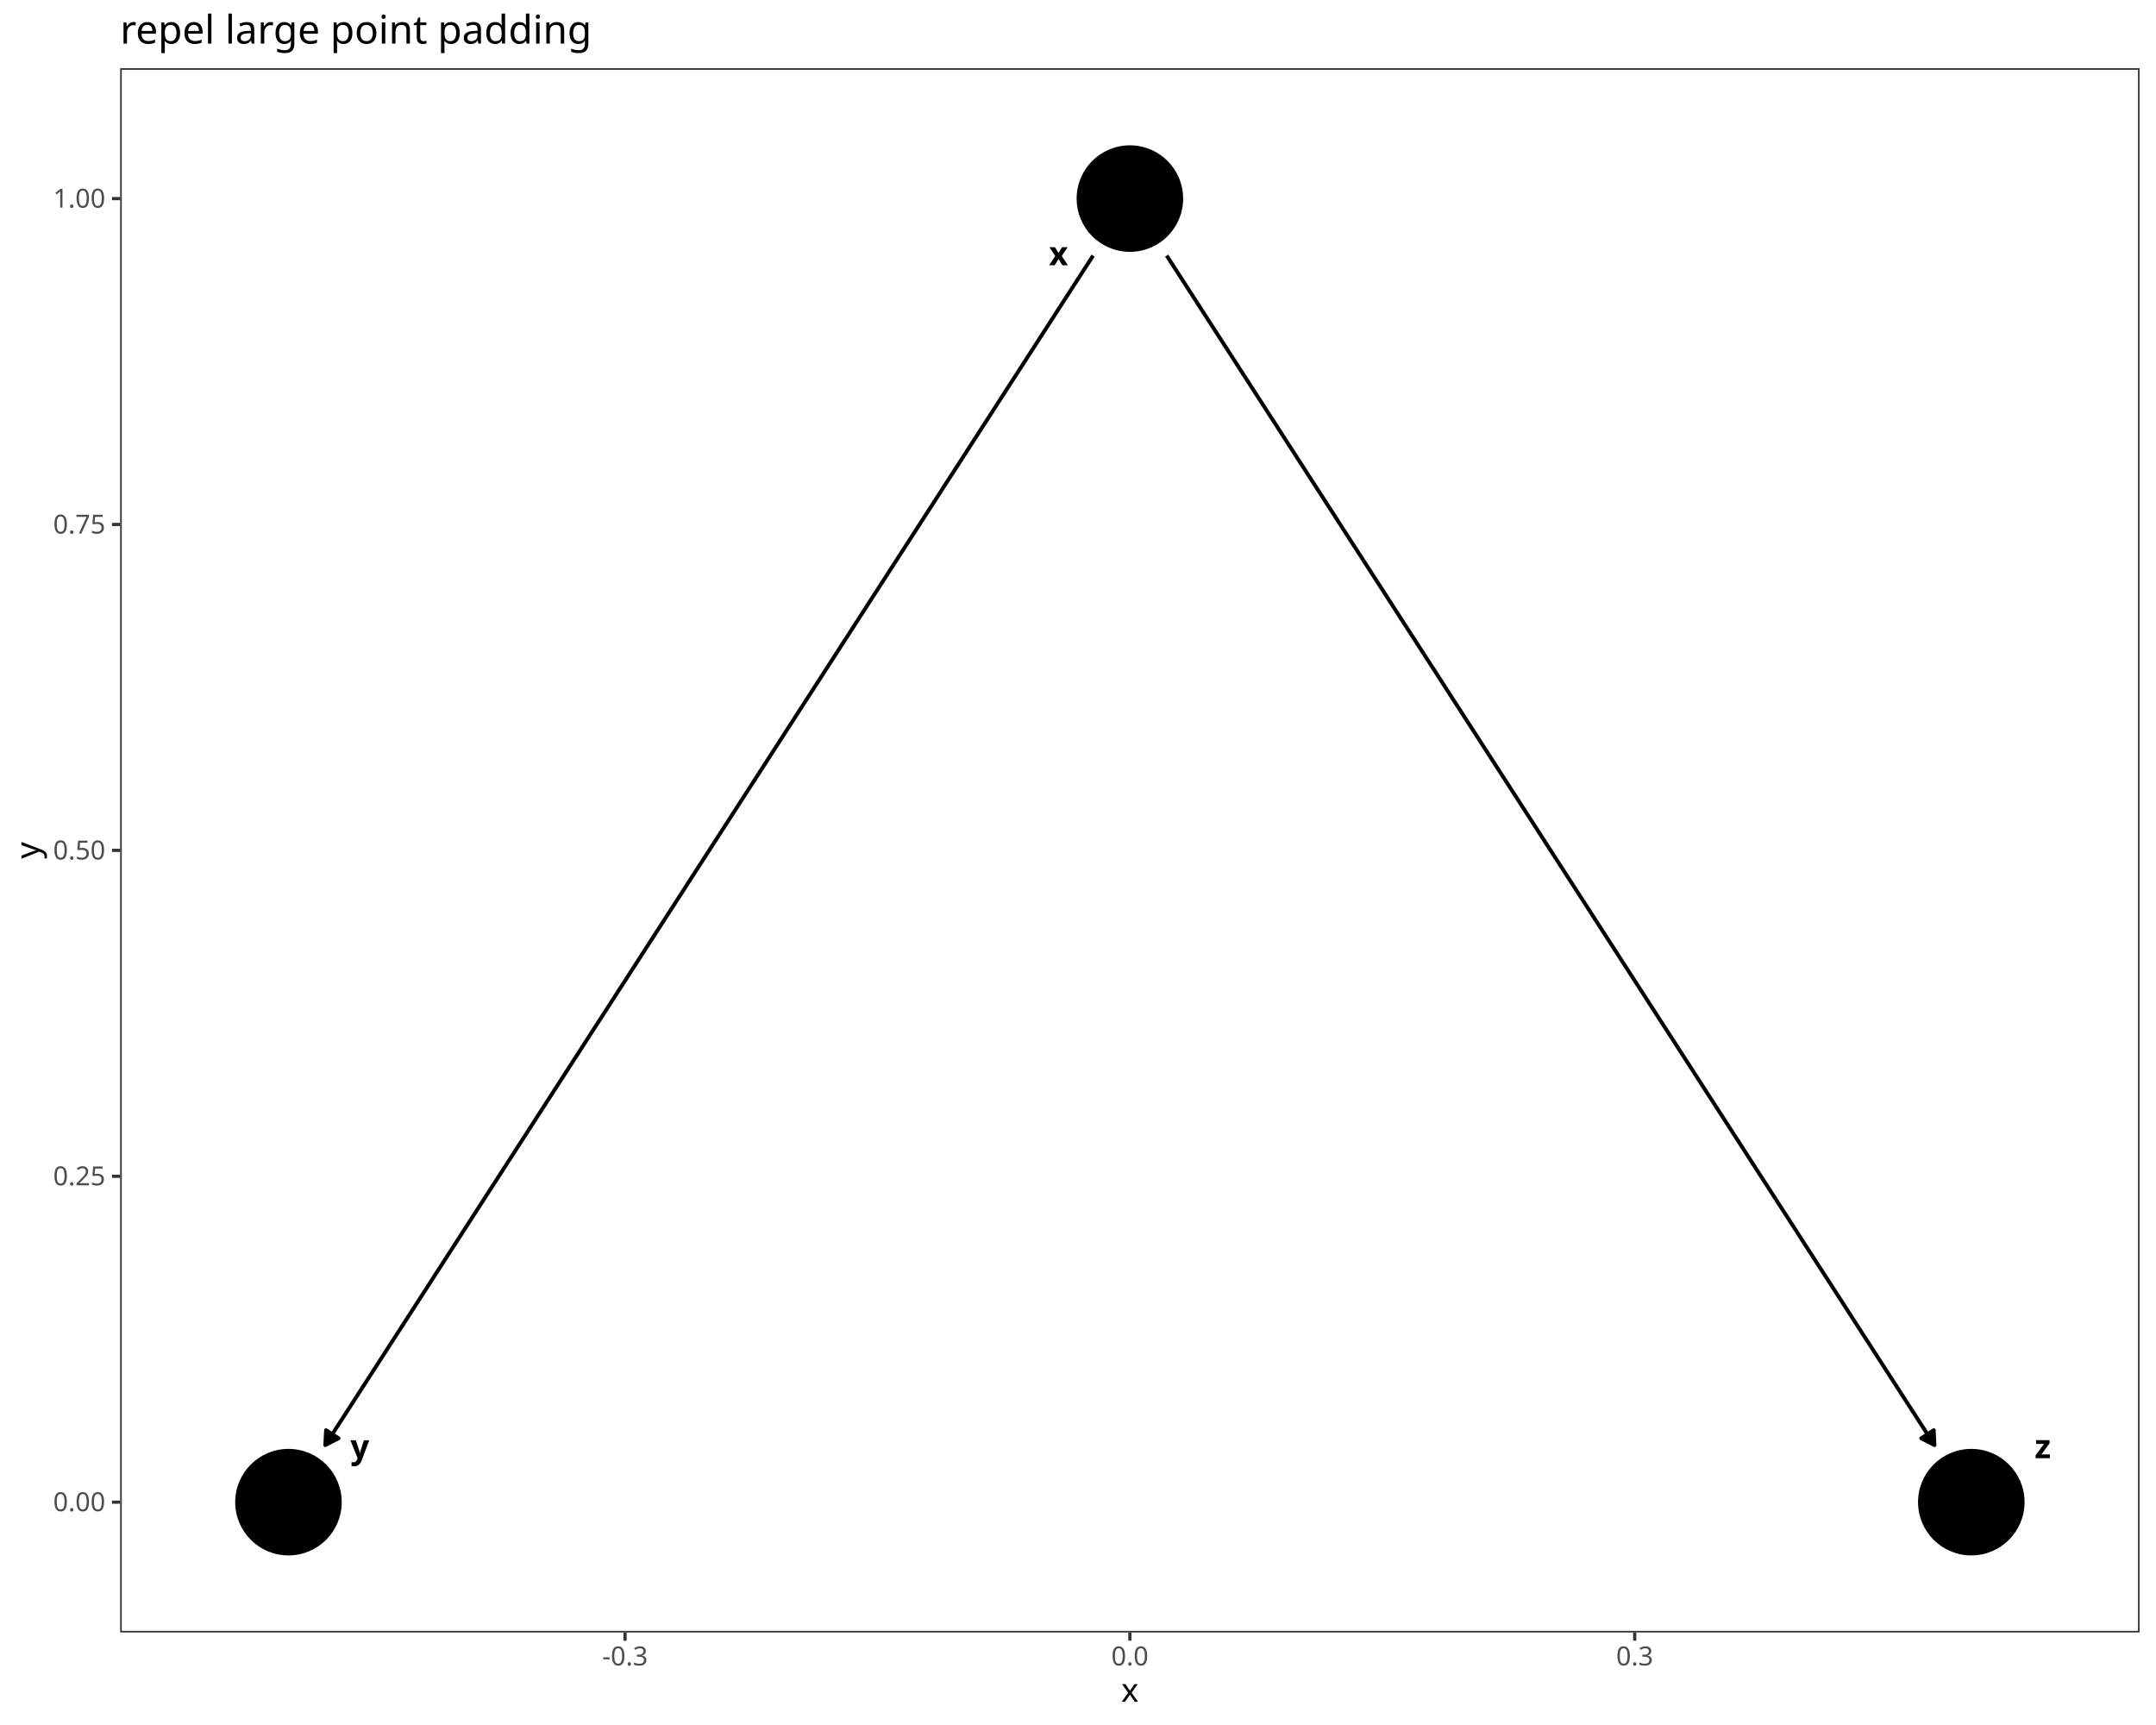
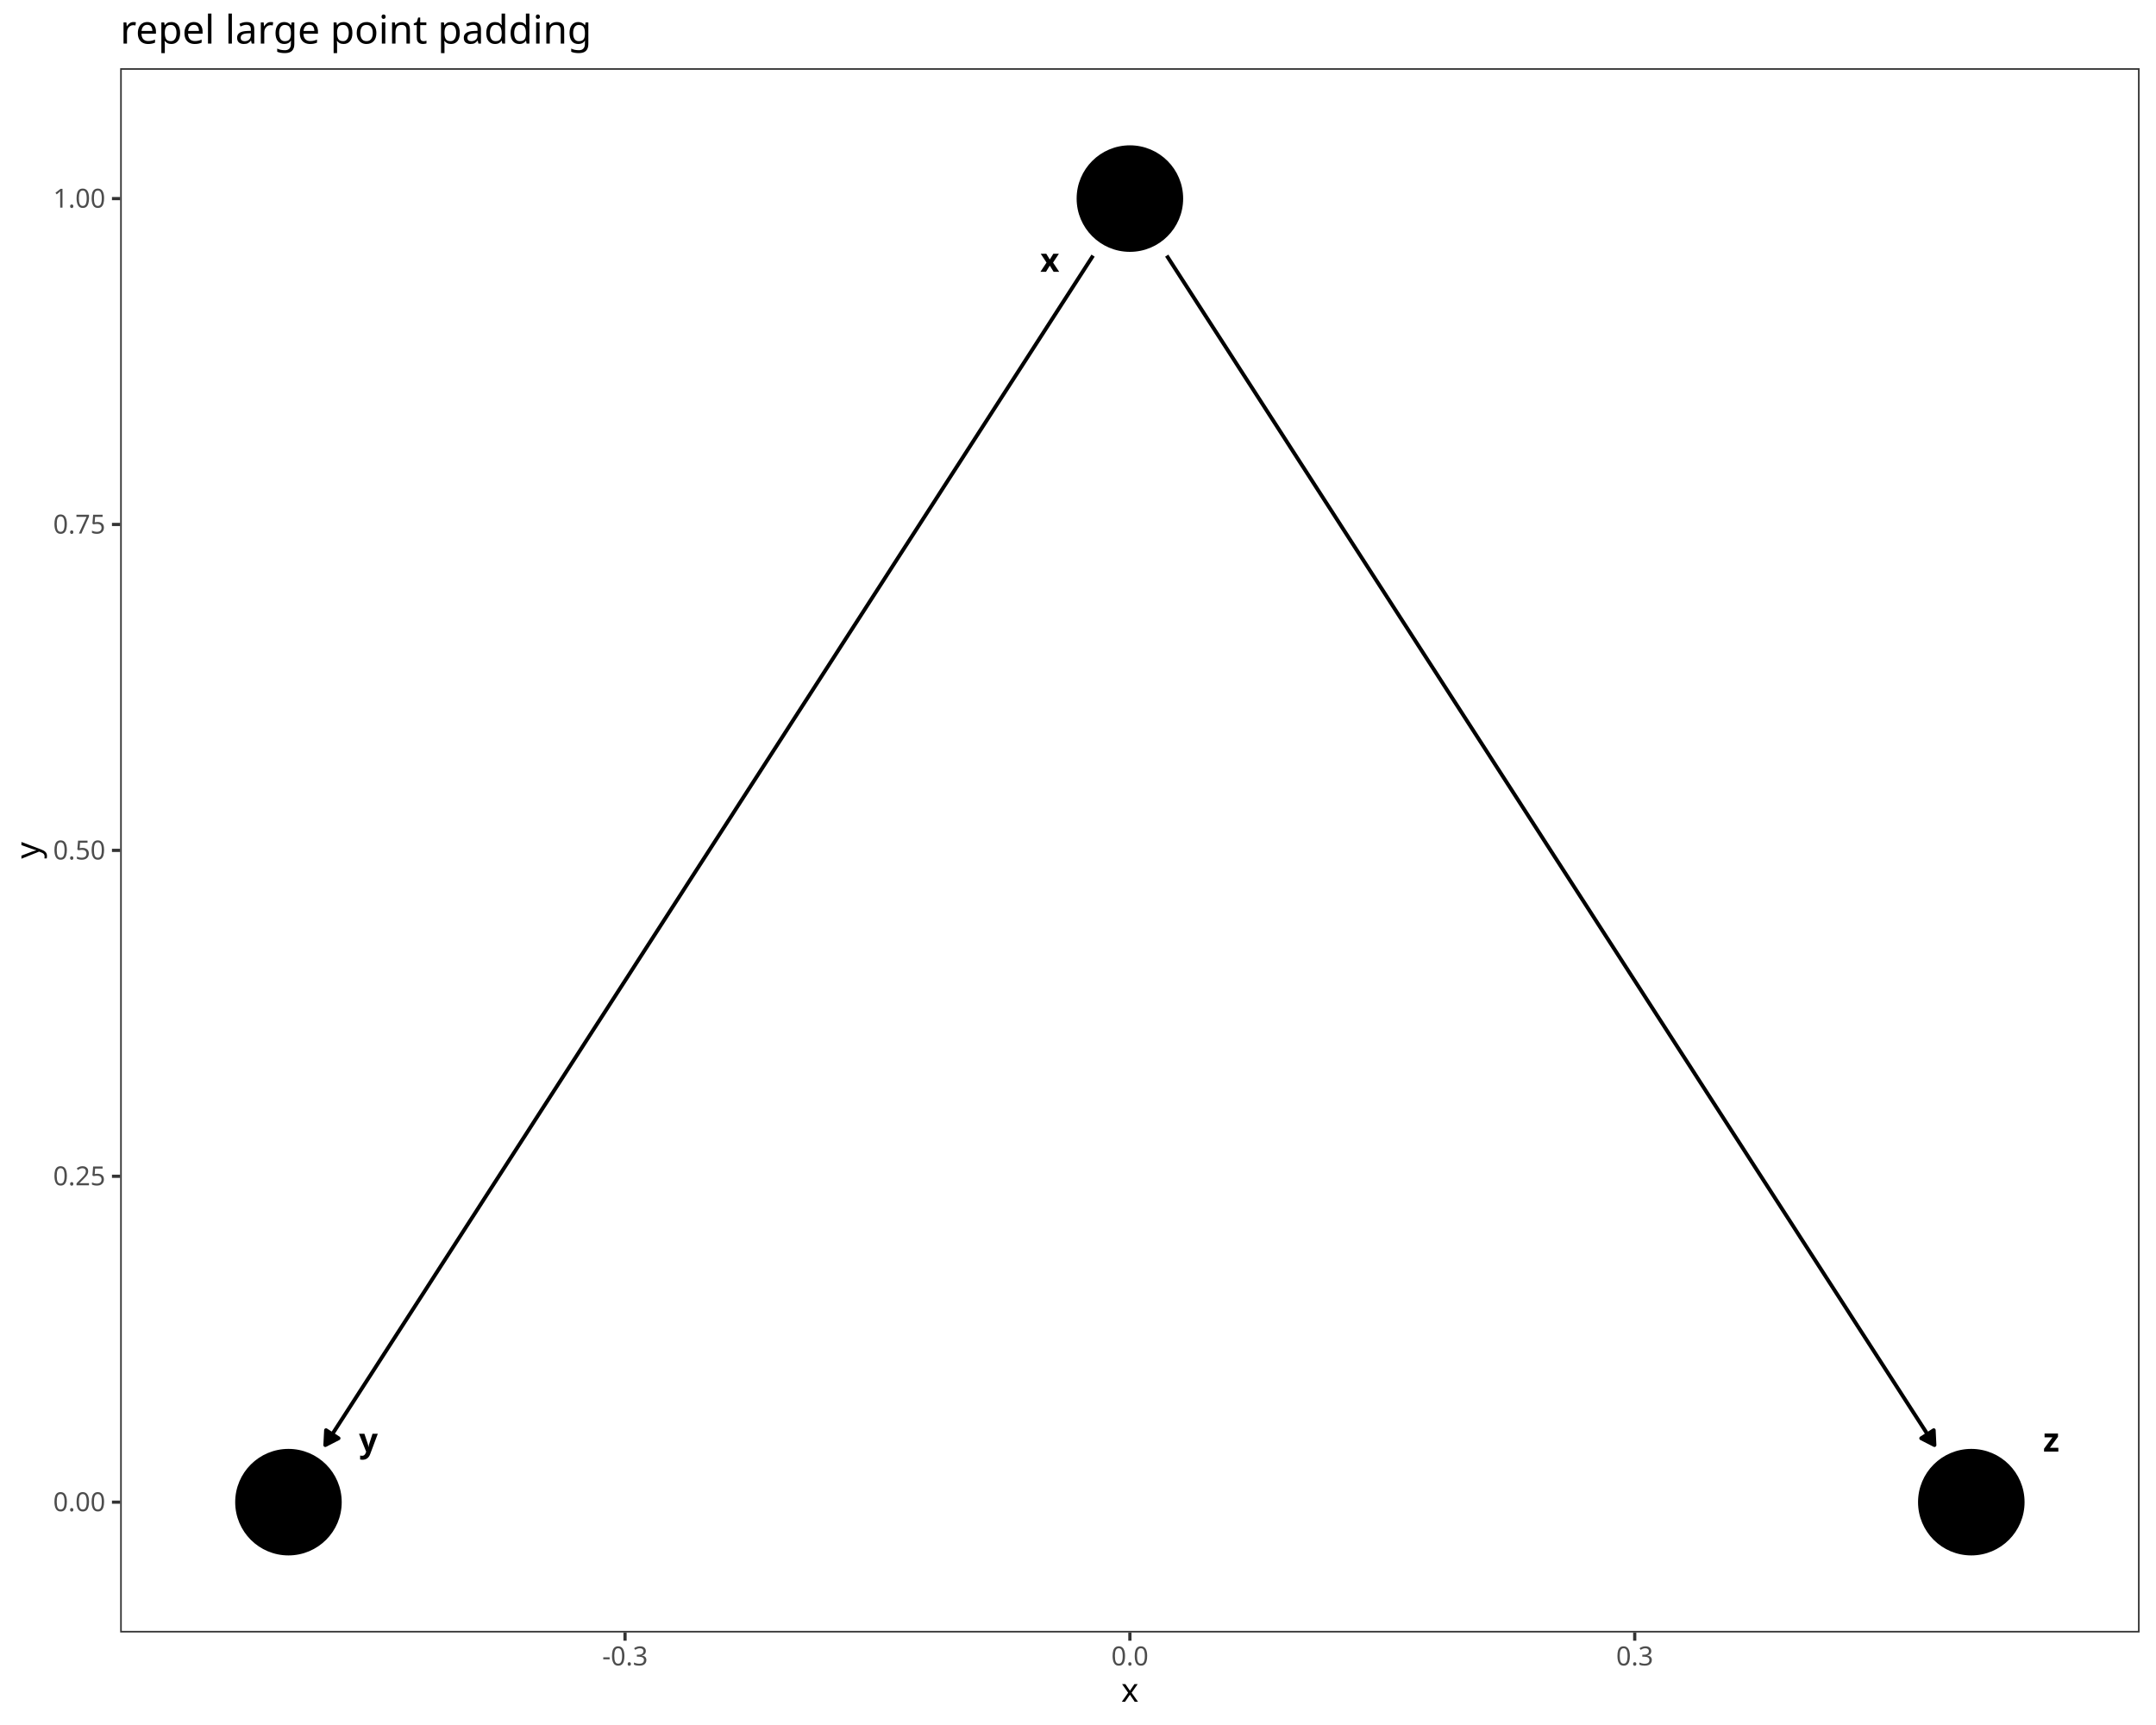
<svg xmlns="http://www.w3.org/2000/svg" class="svglite" data-engine-version="2.0" width="720.00pt" height="576.00pt" viewBox="0 0 720.00 576.00">
  <defs>
    <style type="text/css">
    .svglite line, .svglite polyline, .svglite polygon, .svglite path, .svglite rect, .svglite circle {
      fill: none;
      stroke: #000000;
      stroke-linecap: round;
      stroke-linejoin: round;
      stroke-miterlimit: 10.00;
    }
  </style>
  </defs>
  <rect width="100%" height="100%" style="stroke: none; fill: #FFFFFF;" />
  <defs>
    <clipPath id="cpMC4wMHw3MjAuMDB8MC4wMHw1NzYuMDA=">
      <rect x="0.00" y="0.00" width="720.00" height="576.00" />
    </clipPath>
  </defs>
  <g clip-path="url(#cpMC4wMHw3MjAuMDB8MC4wMHw1NzYuMDA=)">
    <rect x="0.00" y="0.00" width="720.00" height="576.00" style="stroke-width: 1.07; stroke: #FFFFFF; fill: #FFFFFF;" />
  </g>
  <defs>
    <clipPath id="cpNDAuMTN8NzE0LjUyfDIyLjc4fDU0NS4xMQ==">
      <rect x="40.13" y="22.78" width="674.39" height="522.33" />
    </clipPath>
  </defs>
  <g clip-path="url(#cpNDAuMTN8NzE0LjUyfDIyLjc4fDU0NS4xMQ==)">
    <rect x="40.13" y="22.78" width="674.39" height="522.33" style="stroke-width: 1.07; stroke: none; fill: #FFFFFF;" />
    <polyline points="365.03,85.36 363.14,88.29 360.30,92.69 357.46,97.09 354.62,101.48 351.78,105.88 348.94,110.28 346.11,114.67 343.27,119.07 340.43,123.47 337.59,127.86 334.75,132.26 331.91,136.66 329.08,141.05 326.24,145.45 323.40,149.85 320.56,154.25 317.72,158.64 314.88,163.04 312.05,167.44 309.21,171.83 306.37,176.23 303.53,180.63 300.69,185.02 297.85,189.42 295.02,193.82 292.18,198.21 289.34,202.61 286.50,207.01 283.66,211.40 280.82,215.80 277.99,220.20 275.15,224.59 272.31,228.99 269.47,233.39 266.63,237.78 263.79,242.18 260.96,246.58 258.12,250.97 255.28,255.37 252.44,259.77 249.60,264.16 246.76,268.56 243.93,272.96 241.09,277.35 238.25,281.75 235.41,286.15 232.57,290.54 229.73,294.94 226.90,299.34 224.06,303.73 221.22,308.13 218.38,312.53 215.54,316.92 212.70,321.32 209.87,325.72 207.03,330.11 204.19,334.51 201.35,338.91 198.51,343.30 195.67,347.70 192.84,352.10 190.00,356.49 187.16,360.89 184.32,365.29 181.48,369.68 178.64,374.08 175.81,378.48 172.97,382.87 170.13,387.27 167.29,391.67 164.45,396.06 161.61,400.46 158.78,404.86 155.94,409.25 153.10,413.65 150.26,418.05 147.42,422.44 144.58,426.84 141.75,431.24 138.91,435.63 136.07,440.03 133.23,444.43 130.39,448.82 127.55,453.22 124.72,457.62 121.88,462.01 119.04,466.41 116.20,470.81 113.36,475.20 110.52,479.60 108.63,482.53 " style="stroke-width: 1.28; stroke-linecap: butt;" />
    <polygon points="108.88,477.56 108.63,482.53 113.06,480.26 " style="stroke-width: 1.28; stroke-linecap: butt; fill: #000000;" />
    <polyline points="389.63,85.36 391.52,88.29 394.36,92.69 397.20,97.09 400.03,101.48 402.87,105.88 405.71,110.28 408.55,114.67 411.39,119.07 414.22,123.47 417.06,127.86 419.90,132.26 422.74,136.66 425.58,141.05 428.42,145.45 431.25,149.85 434.09,154.25 436.93,158.64 439.77,163.04 442.61,167.44 445.45,171.83 448.28,176.23 451.12,180.63 453.96,185.02 456.80,189.42 459.64,193.82 462.48,198.21 465.31,202.61 468.15,207.01 470.99,211.40 473.83,215.80 476.67,220.20 479.51,224.59 482.34,228.99 485.18,233.39 488.02,237.78 490.86,242.18 493.70,246.58 496.54,250.97 499.37,255.37 502.21,259.77 505.05,264.16 507.89,268.56 510.73,272.96 513.57,277.35 516.40,281.75 519.24,286.15 522.08,290.54 524.92,294.94 527.76,299.34 530.60,303.73 533.43,308.13 536.27,312.53 539.11,316.92 541.95,321.32 544.79,325.72 547.63,330.11 550.46,334.51 553.30,338.91 556.14,343.30 558.98,347.70 561.82,352.10 564.66,356.49 567.49,360.89 570.33,365.29 573.17,369.68 576.01,374.08 578.85,378.48 581.69,382.87 584.52,387.27 587.36,391.67 590.20,396.06 593.04,400.46 595.88,404.86 598.72,409.25 601.55,413.65 604.39,418.05 607.23,422.44 610.07,426.84 612.91,431.24 615.75,435.63 618.58,440.03 621.42,444.43 624.26,448.82 627.10,453.22 629.94,457.62 632.78,462.01 635.61,466.41 638.45,470.81 641.29,475.20 644.13,479.60 646.02,482.53 " style="stroke-width: 1.28; stroke-linecap: butt;" />
    <polygon points="641.59,480.26 646.02,482.53 645.78,477.56 " style="stroke-width: 1.28; stroke-linecap: butt; fill: #000000;" />
    <circle cx="377.33" cy="66.31" r="17.43" style="stroke-width: 0.71; fill: #000000;" />
    <circle cx="96.33" cy="501.59" r="17.43" style="stroke-width: 0.71; fill: #000000;" />
    <circle cx="658.32" cy="501.59" r="17.43" style="stroke-width: 0.71; fill: #000000;" />
-     <text x="353.49" y="88.57" text-anchor="middle" style="font-size: 11.04px; font-weight: bold; font-family: sans;" textLength="5.52px" lengthAdjust="spacingAndGlyphs">x</text>
-     <text x="120.17" y="486.95" text-anchor="middle" style="font-size: 11.04px; font-weight: bold; font-family: sans;" textLength="5.52px" lengthAdjust="spacingAndGlyphs">y</text>
-     <text x="682.19" y="486.92" text-anchor="middle" style="font-size: 11.04px; font-weight: bold; font-family: sans;" textLength="5.52px" lengthAdjust="spacingAndGlyphs">z</text>
+     <text x="350.58" y="90.76" text-anchor="middle" style="font-size: 11.04px; font-weight: bold; font-family: sans;" textLength="5.52px" lengthAdjust="spacingAndGlyphs">x</text>
+     <text x="123.03" y="484.78" text-anchor="middle" style="font-size: 11.04px; font-weight: bold; font-family: sans;" textLength="5.52px" lengthAdjust="spacingAndGlyphs">y</text>
+     <text x="685.01" y="484.71" text-anchor="middle" style="font-size: 11.04px; font-weight: bold; font-family: sans;" textLength="5.52px" lengthAdjust="spacingAndGlyphs">z</text>
    <rect x="40.13" y="22.78" width="674.39" height="522.33" style="stroke-width: 1.07; stroke: #333333;" />
  </g>
  <g clip-path="url(#cpMC4wMHw3MjAuMDB8MC4wMHw1NzYuMDA=)">
    <text x="35.20" y="504.61" text-anchor="end" style="font-size: 8.80px; fill: #4D4D4D; font-family: sans;" textLength="17.13px" lengthAdjust="spacingAndGlyphs">0.00</text>
    <text x="35.20" y="395.79" text-anchor="end" style="font-size: 8.80px; fill: #4D4D4D; font-family: sans;" textLength="17.13px" lengthAdjust="spacingAndGlyphs">0.25</text>
    <text x="35.20" y="286.98" text-anchor="end" style="font-size: 8.80px; fill: #4D4D4D; font-family: sans;" textLength="17.13px" lengthAdjust="spacingAndGlyphs">0.50</text>
    <text x="35.20" y="178.16" text-anchor="end" style="font-size: 8.80px; fill: #4D4D4D; font-family: sans;" textLength="17.13px" lengthAdjust="spacingAndGlyphs">0.75</text>
    <text x="35.20" y="69.34" text-anchor="end" style="font-size: 8.80px; fill: #4D4D4D; font-family: sans;" textLength="17.13px" lengthAdjust="spacingAndGlyphs">1.00</text>
    <polyline points="37.39,501.59 40.13,501.59 " style="stroke-width: 1.07; stroke: #333333; stroke-linecap: butt;" />
    <polyline points="37.39,392.77 40.13,392.77 " style="stroke-width: 1.07; stroke: #333333; stroke-linecap: butt;" />
    <polyline points="37.39,283.95 40.13,283.95 " style="stroke-width: 1.07; stroke: #333333; stroke-linecap: butt;" />
    <polyline points="37.39,175.13 40.13,175.13 " style="stroke-width: 1.07; stroke: #333333; stroke-linecap: butt;" />
    <polyline points="37.39,66.31 40.13,66.31 " style="stroke-width: 1.07; stroke: #333333; stroke-linecap: butt;" />
    <polyline points="208.73,547.85 208.73,545.11 " style="stroke-width: 1.07; stroke: #333333; stroke-linecap: butt;" />
    <polyline points="377.33,547.85 377.33,545.11 " style="stroke-width: 1.07; stroke: #333333; stroke-linecap: butt;" />
    <polyline points="545.92,547.85 545.92,545.11 " style="stroke-width: 1.07; stroke: #333333; stroke-linecap: butt;" />
    <text x="208.73" y="556.10" text-anchor="middle" style="font-size: 8.80px; fill: #4D4D4D; font-family: sans;" textLength="15.16px" lengthAdjust="spacingAndGlyphs">-0.3</text>
    <text x="377.33" y="556.10" text-anchor="middle" style="font-size: 8.80px; fill: #4D4D4D; font-family: sans;" textLength="12.23px" lengthAdjust="spacingAndGlyphs">0.0</text>
    <text x="545.92" y="556.10" text-anchor="middle" style="font-size: 8.80px; fill: #4D4D4D; font-family: sans;" textLength="12.23px" lengthAdjust="spacingAndGlyphs">0.3</text>
    <text x="377.33" y="568.24" text-anchor="middle" style="font-size: 11.00px; font-family: sans;" textLength="5.50px" lengthAdjust="spacingAndGlyphs">x</text>
    <text transform="translate(13.05,283.95) rotate(-90)" text-anchor="middle" style="font-size: 11.00px; font-family: sans;" textLength="5.50px" lengthAdjust="spacingAndGlyphs">y</text>
    <text x="40.13" y="14.56" style="font-size: 13.20px; font-family: sans;" textLength="145.31px" lengthAdjust="spacingAndGlyphs">repel large point padding</text>
  </g>
</svg>
